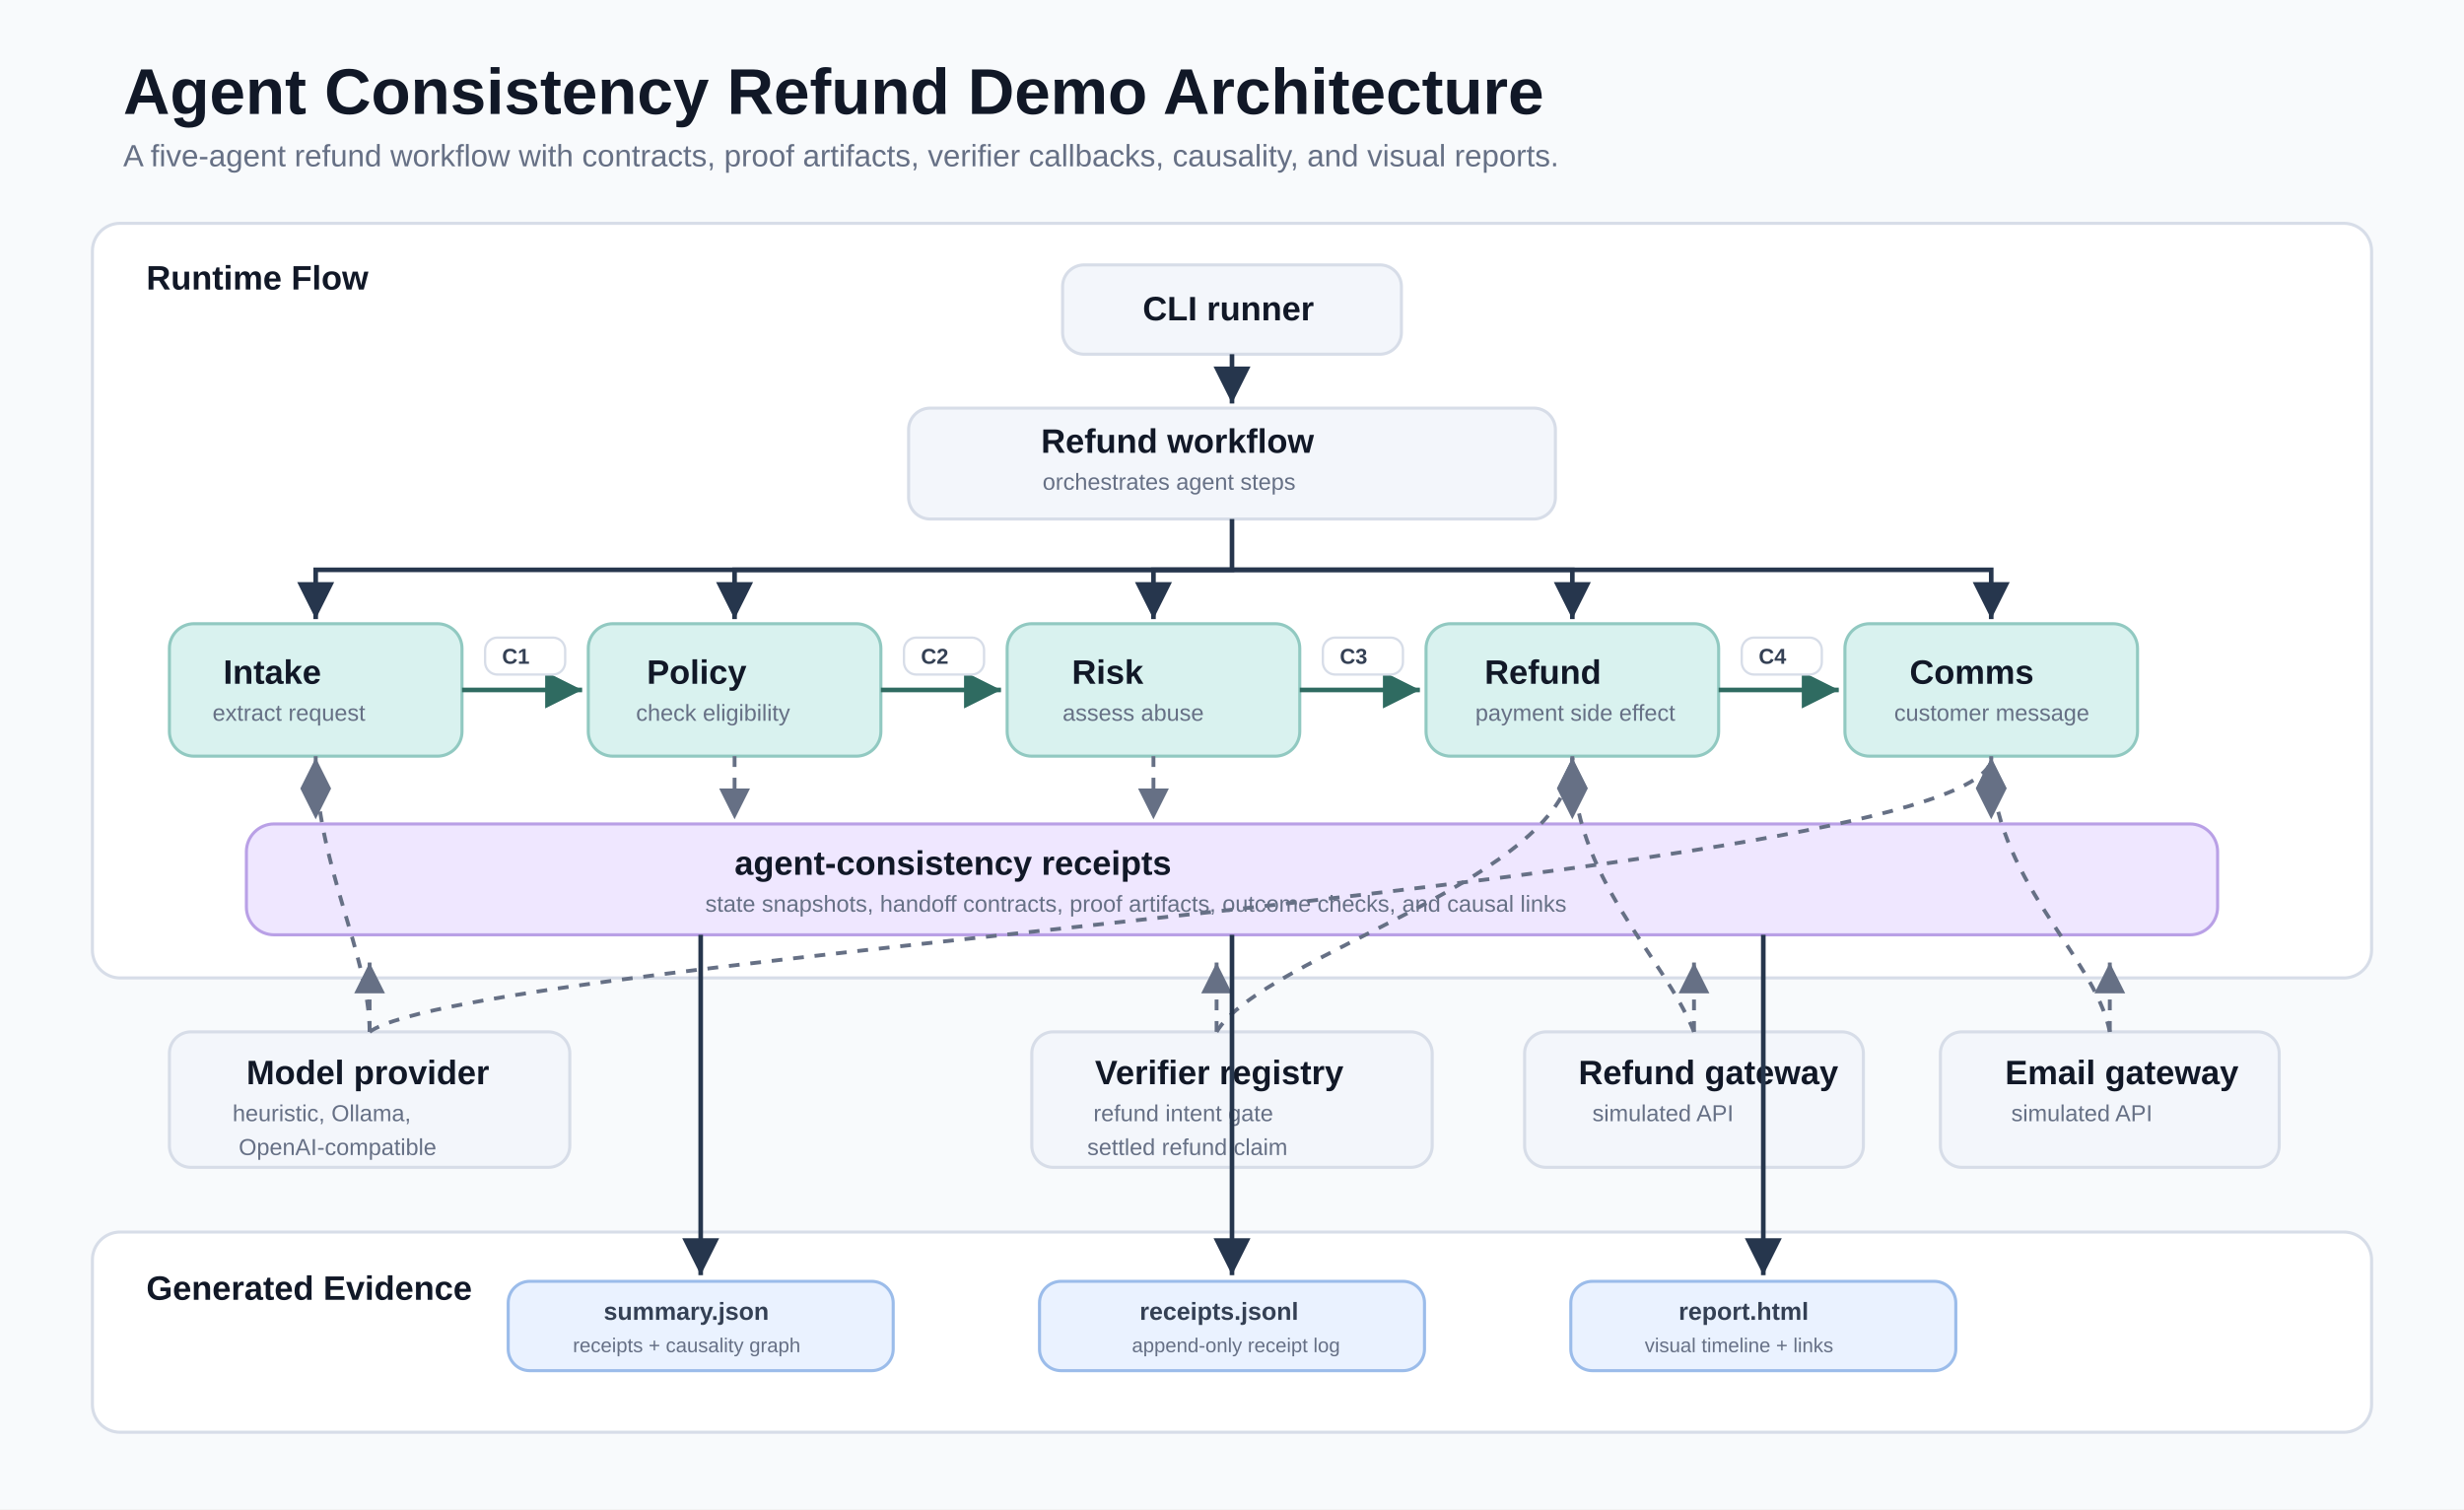
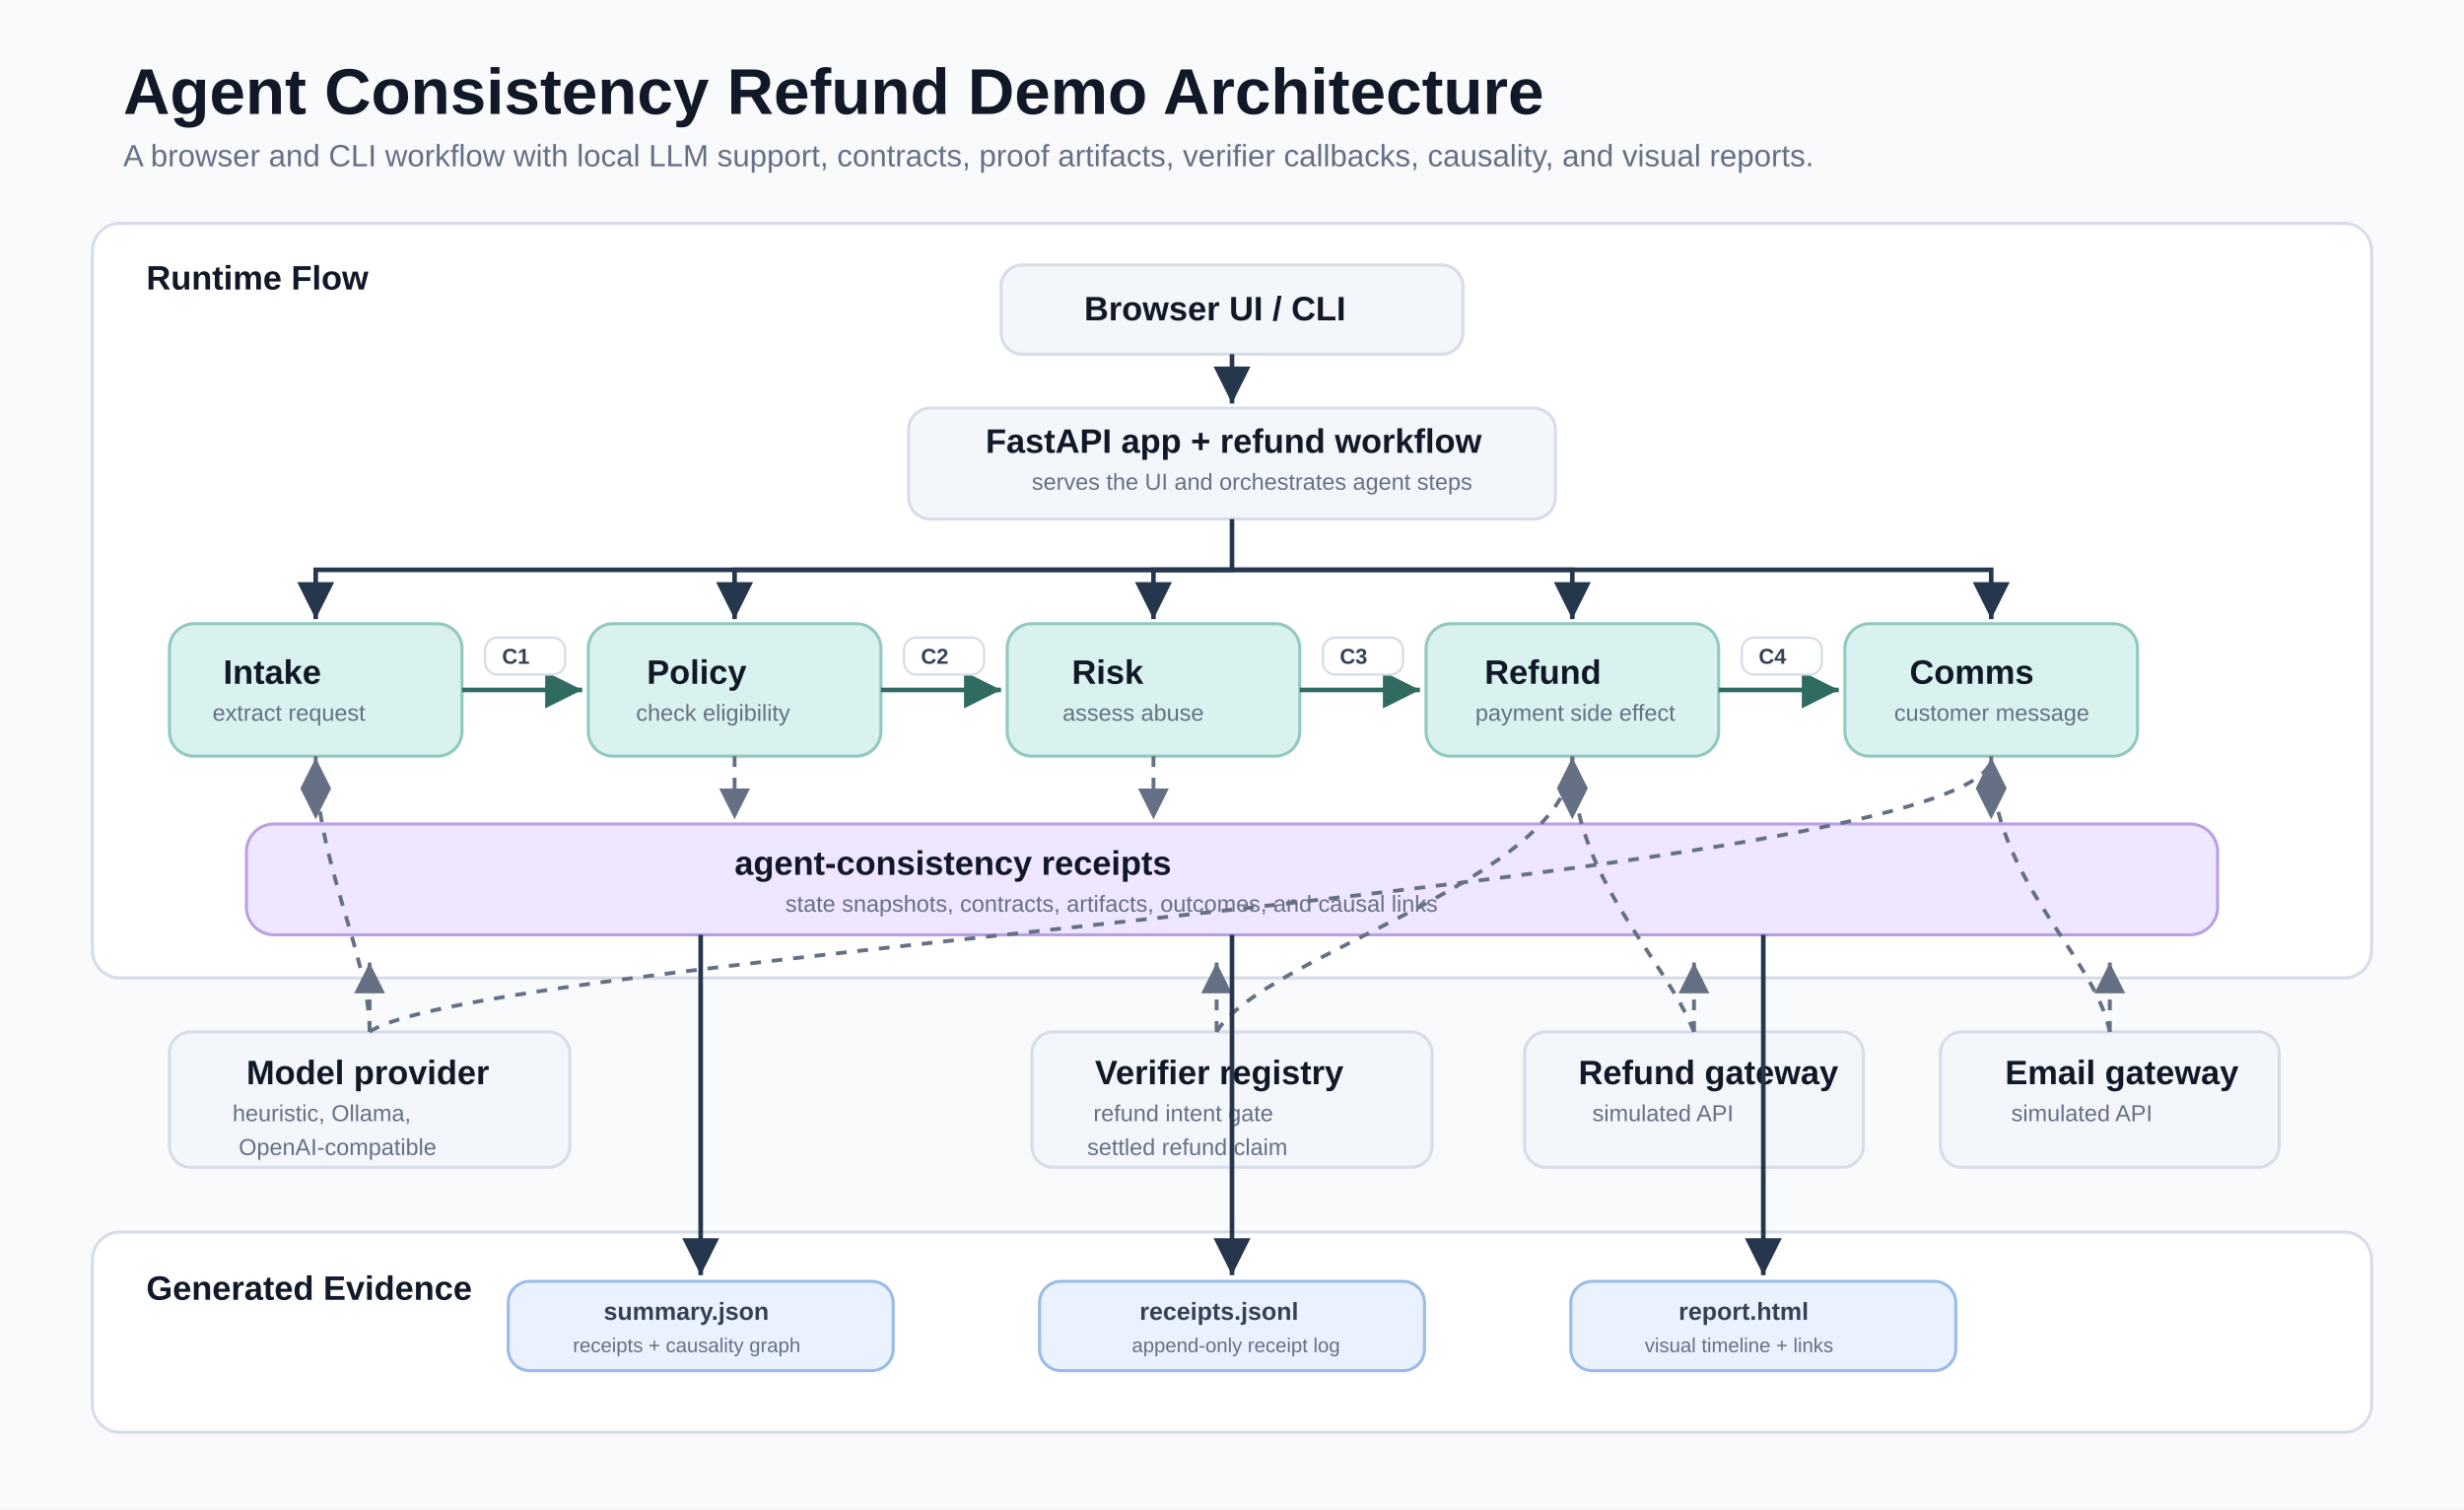
<svg xmlns="http://www.w3.org/2000/svg" width="1600" height="980" viewBox="0 0 1600 980" role="img" aria-labelledby="title desc">
  <defs>
    <style>
      .bg { fill: #f8fafc; }
      text { font-family: Arial, Helvetica, sans-serif; }
      .title { fill: #111827; font-size: 42px; font-weight: 700; }
      .subtitle { fill: #667085; font-size: 20px; font-weight: 400; }
      .section { fill: #ffffff; stroke: #d7dde8; stroke-width: 2; }
      .agent { fill: #d9f2ef; stroke: #91c9c1; stroke-width: 2; }
      .core { fill: #efe7ff; stroke: #b9a0e6; stroke-width: 2; }
      .data { fill: #f3f6fb; stroke: #d7dde8; stroke-width: 2; }
      .output { fill: #eaf2ff; stroke: #9bbcea; stroke-width: 2; }
      .label { fill: #111827; font-size: 22px; font-weight: 700; }
      .small { fill: #344054; font-size: 16px; font-weight: 600; }
      .muted { fill: #667085; font-size: 15px; font-weight: 400; }
      .tiny { fill: #667085; font-size: 13px; font-weight: 500; }
      .arrow { stroke: #26364d; stroke-width: 3; fill: none; marker-end: url(#arrow); }
      .soft-arrow { stroke: #667085; stroke-width: 2.5; fill: none; marker-end: url(#arrow-soft); stroke-dasharray: 7 7; }
      .contract { stroke: #2f6b61; stroke-width: 3; fill: none; marker-end: url(#arrow-green); }
      .badge { fill: #ffffff; stroke: #d7dde8; stroke-width: 1.5; }
      .badgeText { fill: #344054; font-size: 14px; font-weight: 600; }
    </style>
    <marker id="arrow" markerWidth="12" markerHeight="12" refX="10" refY="6" orient="auto">
      <path d="M2,2 L10,6 L2,10 Z" fill="#26364d" />
    </marker>
    <marker id="arrow-soft" markerWidth="12" markerHeight="12" refX="10" refY="6" orient="auto">
      <path d="M2,2 L10,6 L2,10 Z" fill="#667085" />
    </marker>
    <marker id="arrow-green" markerWidth="12" markerHeight="12" refX="10" refY="6" orient="auto">
      <path d="M2,2 L10,6 L2,10 Z" fill="#2f6b61" />
    </marker>
  </defs>
  <rect class="bg" width="1600" height="980" />
  <text class="title" x="80" y="74">Agent Consistency Refund Demo Architecture</text>
-   <text class="subtitle" x="80" y="108">A five-agent refund workflow with contracts, proof artifacts, verifier callbacks, causality, and visual reports.</text>
+   <text class="subtitle" x="80" y="108">A browser and CLI workflow with local LLM support, contracts, proof artifacts, verifier callbacks, causality, and visual reports.</text>
  <rect class="section" x="60" y="145" rx="18" ry="18" width="1480" height="490" />
  <text class="label" x="95" y="188">Runtime Flow</text>
-   <rect class="data" x="690" y="172" rx="14" ry="14" width="220" height="58" />
-   <text class="label" x="742" y="208">CLI runner</text>
+   <rect class="data" x="650" y="172" rx="14" ry="14" width="300" height="58" />
+   <text class="label" x="704" y="208">Browser UI / CLI</text>
  <rect class="data" x="590" y="265" rx="14" ry="14" width="420" height="72" />
-   <text class="label" x="676" y="294">Refund workflow</text>
-   <text class="muted" x="677" y="318">orchestrates agent steps</text>
+   <text class="label" x="640" y="294">FastAPI app + refund workflow</text>
+   <text class="muted" x="670" y="318">serves the UI and orchestrates agent steps</text>
  <path class="arrow" d="M800 230 L800 262" />
  <g>
    <rect class="agent" x="110" y="405" rx="16" ry="16" width="190" height="86" />
    <text class="label" x="145" y="444">Intake</text>
    <text class="muted" x="138" y="468">extract request</text>
  </g>
  <g>
    <rect class="agent" x="382" y="405" rx="16" ry="16" width="190" height="86" />
    <text class="label" x="420" y="444">Policy</text>
    <text class="muted" x="413" y="468">check eligibility</text>
  </g>
  <g>
    <rect class="agent" x="654" y="405" rx="16" ry="16" width="190" height="86" />
    <text class="label" x="696" y="444">Risk</text>
    <text class="muted" x="690" y="468">assess abuse</text>
  </g>
  <g>
    <rect class="agent" x="926" y="405" rx="16" ry="16" width="190" height="86" />
    <text class="label" x="964" y="444">Refund</text>
    <text class="muted" x="958" y="468">payment side effect</text>
  </g>
  <g>
    <rect class="agent" x="1198" y="405" rx="16" ry="16" width="190" height="86" />
    <text class="label" x="1240" y="444">Comms</text>
    <text class="muted" x="1230" y="468">customer message</text>
  </g>
  <path class="arrow" d="M800 337 L800 370 L205 370 L205 402" />
  <path class="arrow" d="M800 370 L477 370 L477 402" />
  <path class="arrow" d="M800 370 L749 370 L749 402" />
  <path class="arrow" d="M800 370 L1021 370 L1021 402" />
  <path class="arrow" d="M800 370 L1293 370 L1293 402" />
  <path class="contract" d="M300 448 L378 448" />
  <path class="contract" d="M572 448 L650 448" />
  <path class="contract" d="M844 448 L922 448" />
  <path class="contract" d="M1116 448 L1194 448" />
  <rect class="badge" x="315" y="414" rx="8" ry="8" width="52" height="24" />
  <text class="badgeText" x="326" y="431">C1</text>
  <rect class="badge" x="587" y="414" rx="8" ry="8" width="52" height="24" />
  <text class="badgeText" x="598" y="431">C2</text>
  <rect class="badge" x="859" y="414" rx="8" ry="8" width="52" height="24" />
  <text class="badgeText" x="870" y="431">C3</text>
  <rect class="badge" x="1131" y="414" rx="8" ry="8" width="52" height="24" />
  <text class="badgeText" x="1142" y="431">C4</text>
  <rect class="core" x="160" y="535" rx="18" ry="18" width="1280" height="72" />
  <text class="label" x="477" y="568">agent-consistency receipts</text>
-   <text class="muted" x="458" y="592">state snapshots, handoff contracts, proof artifacts, outcome checks, and causal links</text>
+   <text class="muted" x="510" y="592">state snapshots, contracts, artifacts, outcomes, and causal links</text>
  <path class="soft-arrow" d="M205 491 L205 532" />
  <path class="soft-arrow" d="M477 491 L477 532" />
  <path class="soft-arrow" d="M749 491 L749 532" />
  <path class="soft-arrow" d="M1021 491 L1021 532" />
  <path class="soft-arrow" d="M1293 491 L1293 532" />
  <rect class="data" x="110" y="670" rx="14" ry="14" width="260" height="88" />
  <text class="label" x="160" y="704">Model provider</text>
  <text class="muted" x="151" y="728">heuristic, Ollama,</text>
  <text class="muted" x="155" y="750">OpenAI-compatible</text>
  <rect class="data" x="670" y="670" rx="14" ry="14" width="260" height="88" />
  <text class="label" x="711" y="704">Verifier registry</text>
  <text class="muted" x="710" y="728">refund intent gate</text>
  <text class="muted" x="706" y="750">settled refund claim</text>
  <rect class="data" x="990" y="670" rx="14" ry="14" width="220" height="88" />
  <text class="label" x="1025" y="704">Refund gateway</text>
  <text class="muted" x="1034" y="728">simulated API</text>
  <rect class="data" x="1260" y="670" rx="14" ry="14" width="220" height="88" />
  <text class="label" x="1302" y="704">Email gateway</text>
  <text class="muted" x="1306" y="728">simulated API</text>
  <path class="soft-arrow" d="M240 670 L240 625" />
  <path class="soft-arrow" d="M790 670 L790 625" />
  <path class="soft-arrow" d="M1100 670 L1100 625" />
  <path class="soft-arrow" d="M1370 670 L1370 625" />
  <path class="soft-arrow" d="M240 670 C240 620 205 560 205 492" />
  <path class="soft-arrow" d="M240 670 C310 620 1293 570 1293 492" />
  <path class="soft-arrow" d="M790 670 C820 620 1021 570 1021 492" />
  <path class="soft-arrow" d="M1100 670 C1080 620 1021 570 1021 492" />
  <path class="soft-arrow" d="M1370 670 C1360 620 1293 570 1293 492" />
  <rect class="section" x="60" y="800" rx="18" ry="18" width="1480" height="130" />
  <text class="label" x="95" y="844">Generated Evidence</text>
  <rect class="output" x="330" y="832" rx="14" ry="14" width="250" height="58" />
  <text class="small" x="392" y="857">summary.json</text>
  <text class="tiny" x="372" y="878">receipts + causality graph</text>
  <rect class="output" x="675" y="832" rx="14" ry="14" width="250" height="58" />
  <text class="small" x="740" y="857">receipts.jsonl</text>
  <text class="tiny" x="735" y="878">append-only receipt log</text>
  <rect class="output" x="1020" y="832" rx="14" ry="14" width="250" height="58" />
  <text class="small" x="1090" y="857">report.html</text>
  <text class="tiny" x="1068" y="878">visual timeline + links</text>
  <path class="arrow" d="M455 607 L455 828" />
  <path class="arrow" d="M800 607 L800 828" />
  <path class="arrow" d="M1145 607 L1145 828" />
</svg>
